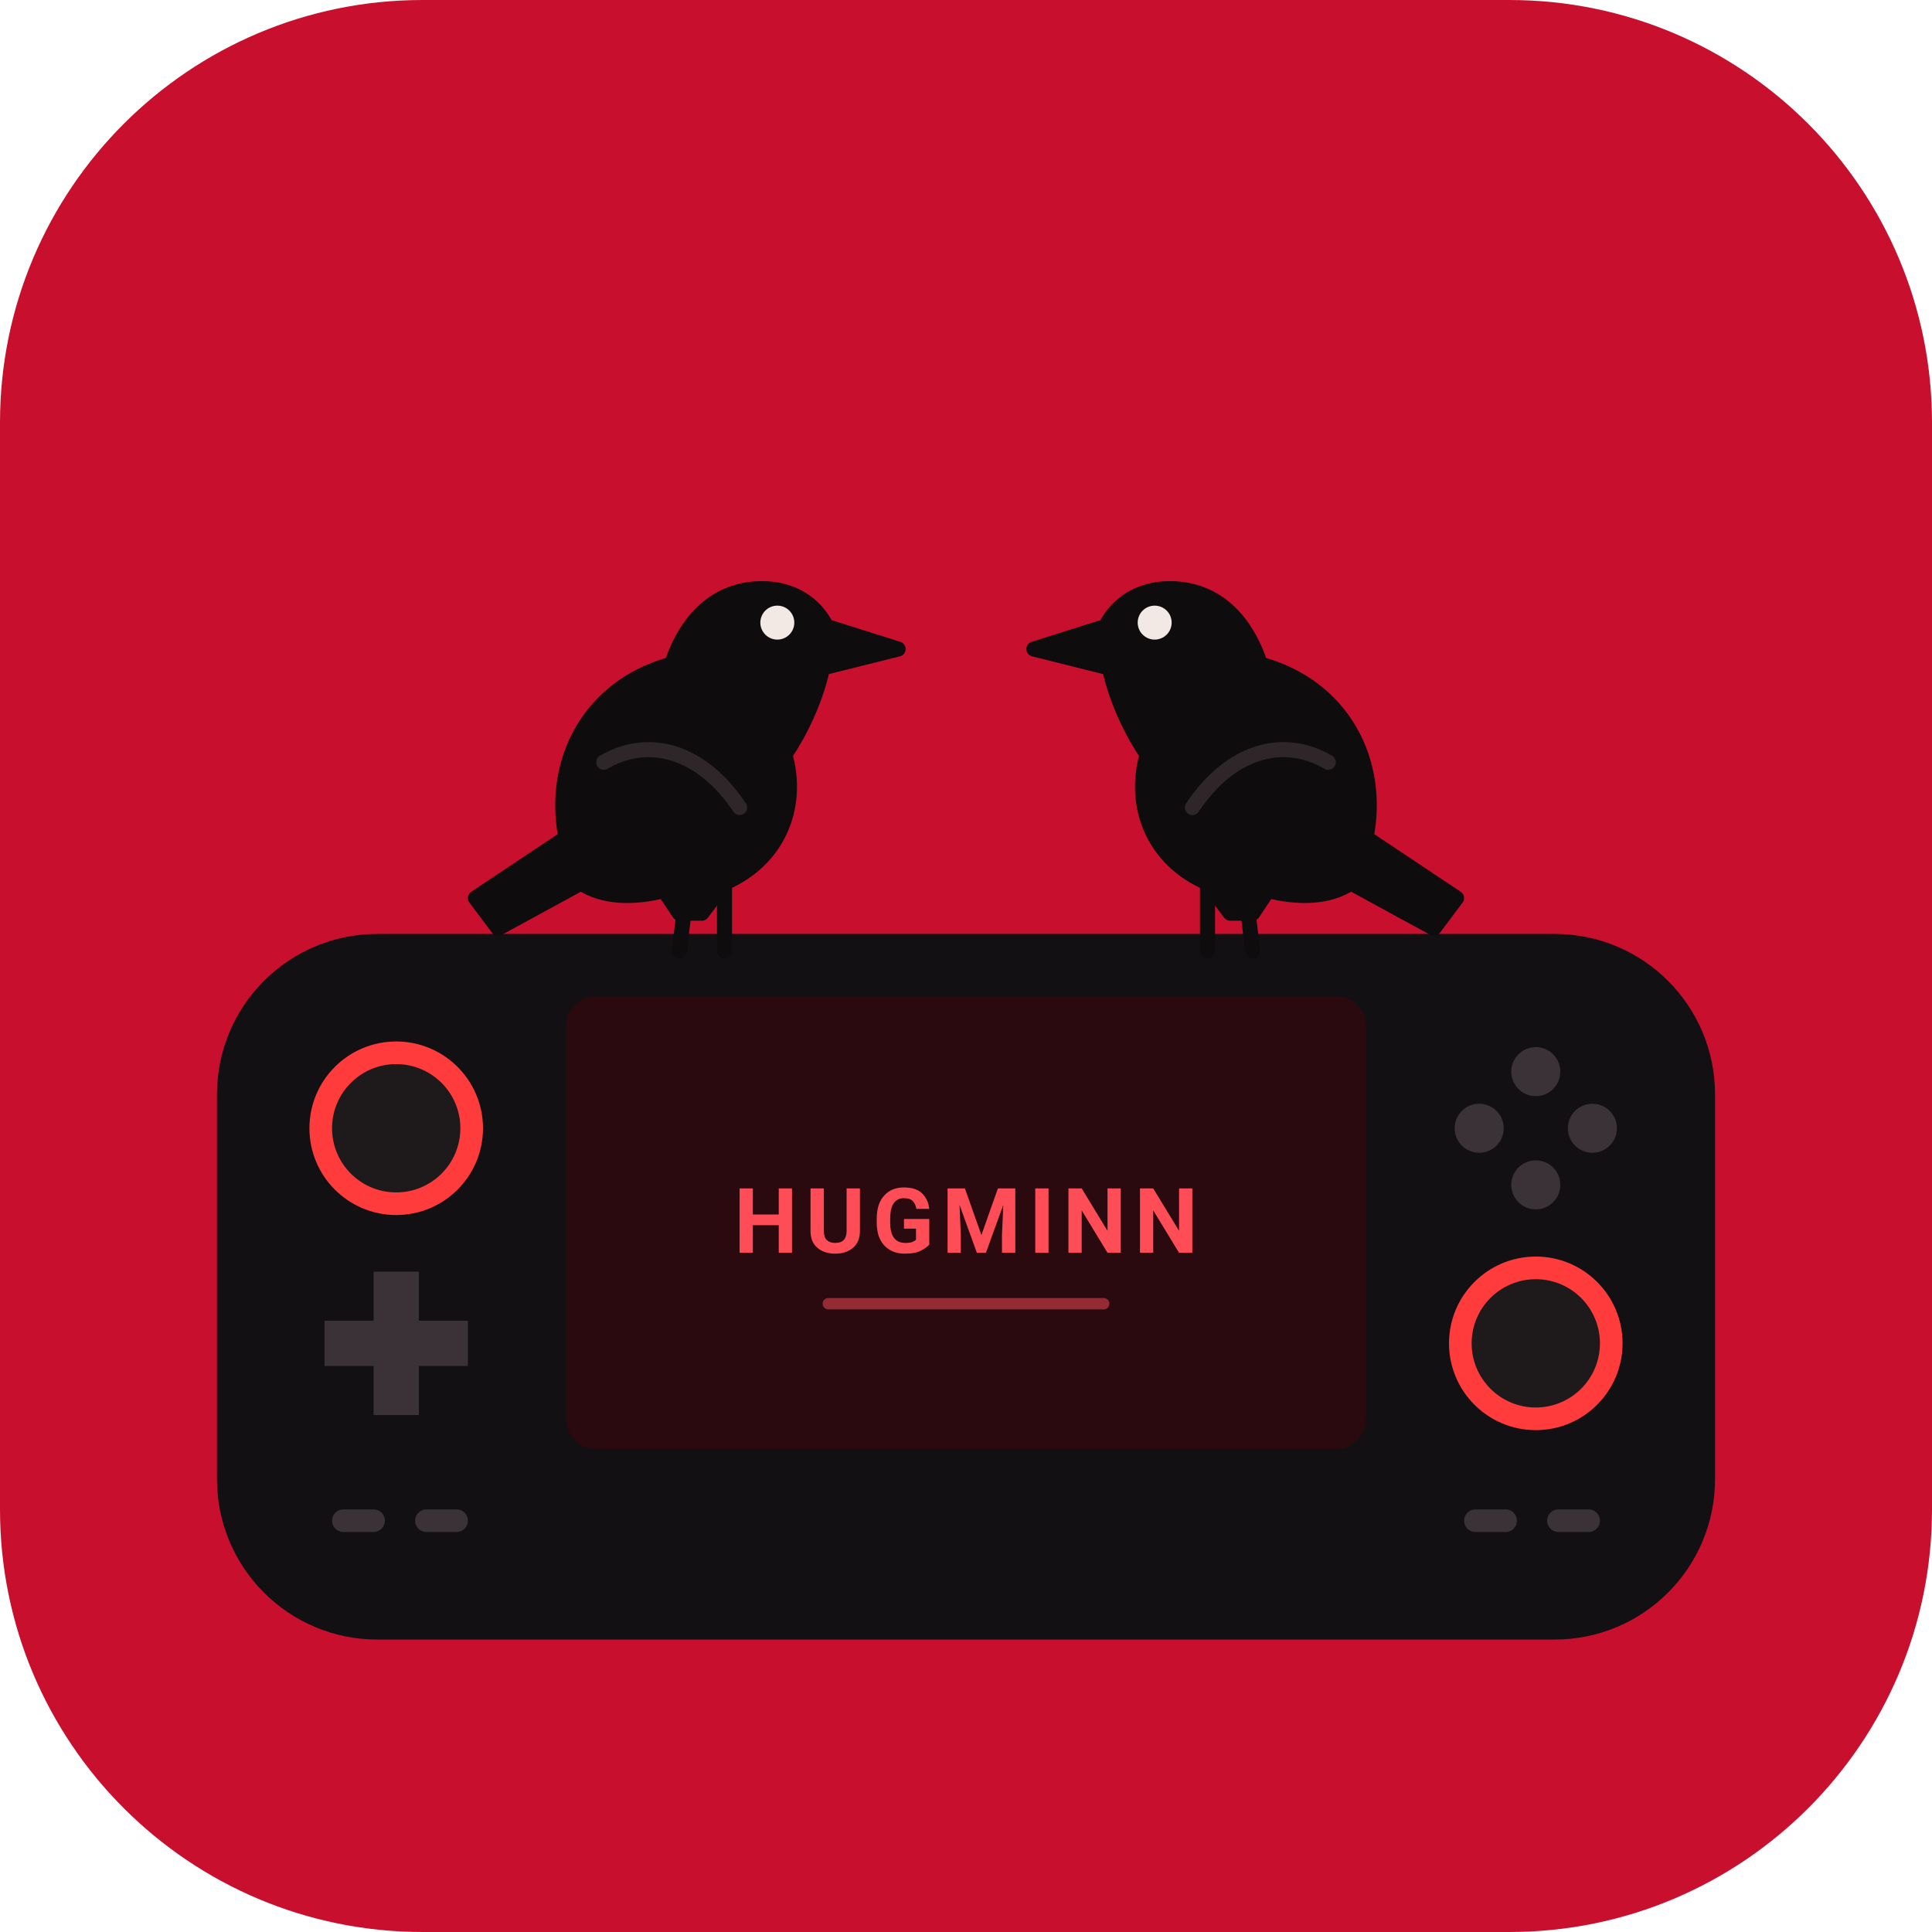
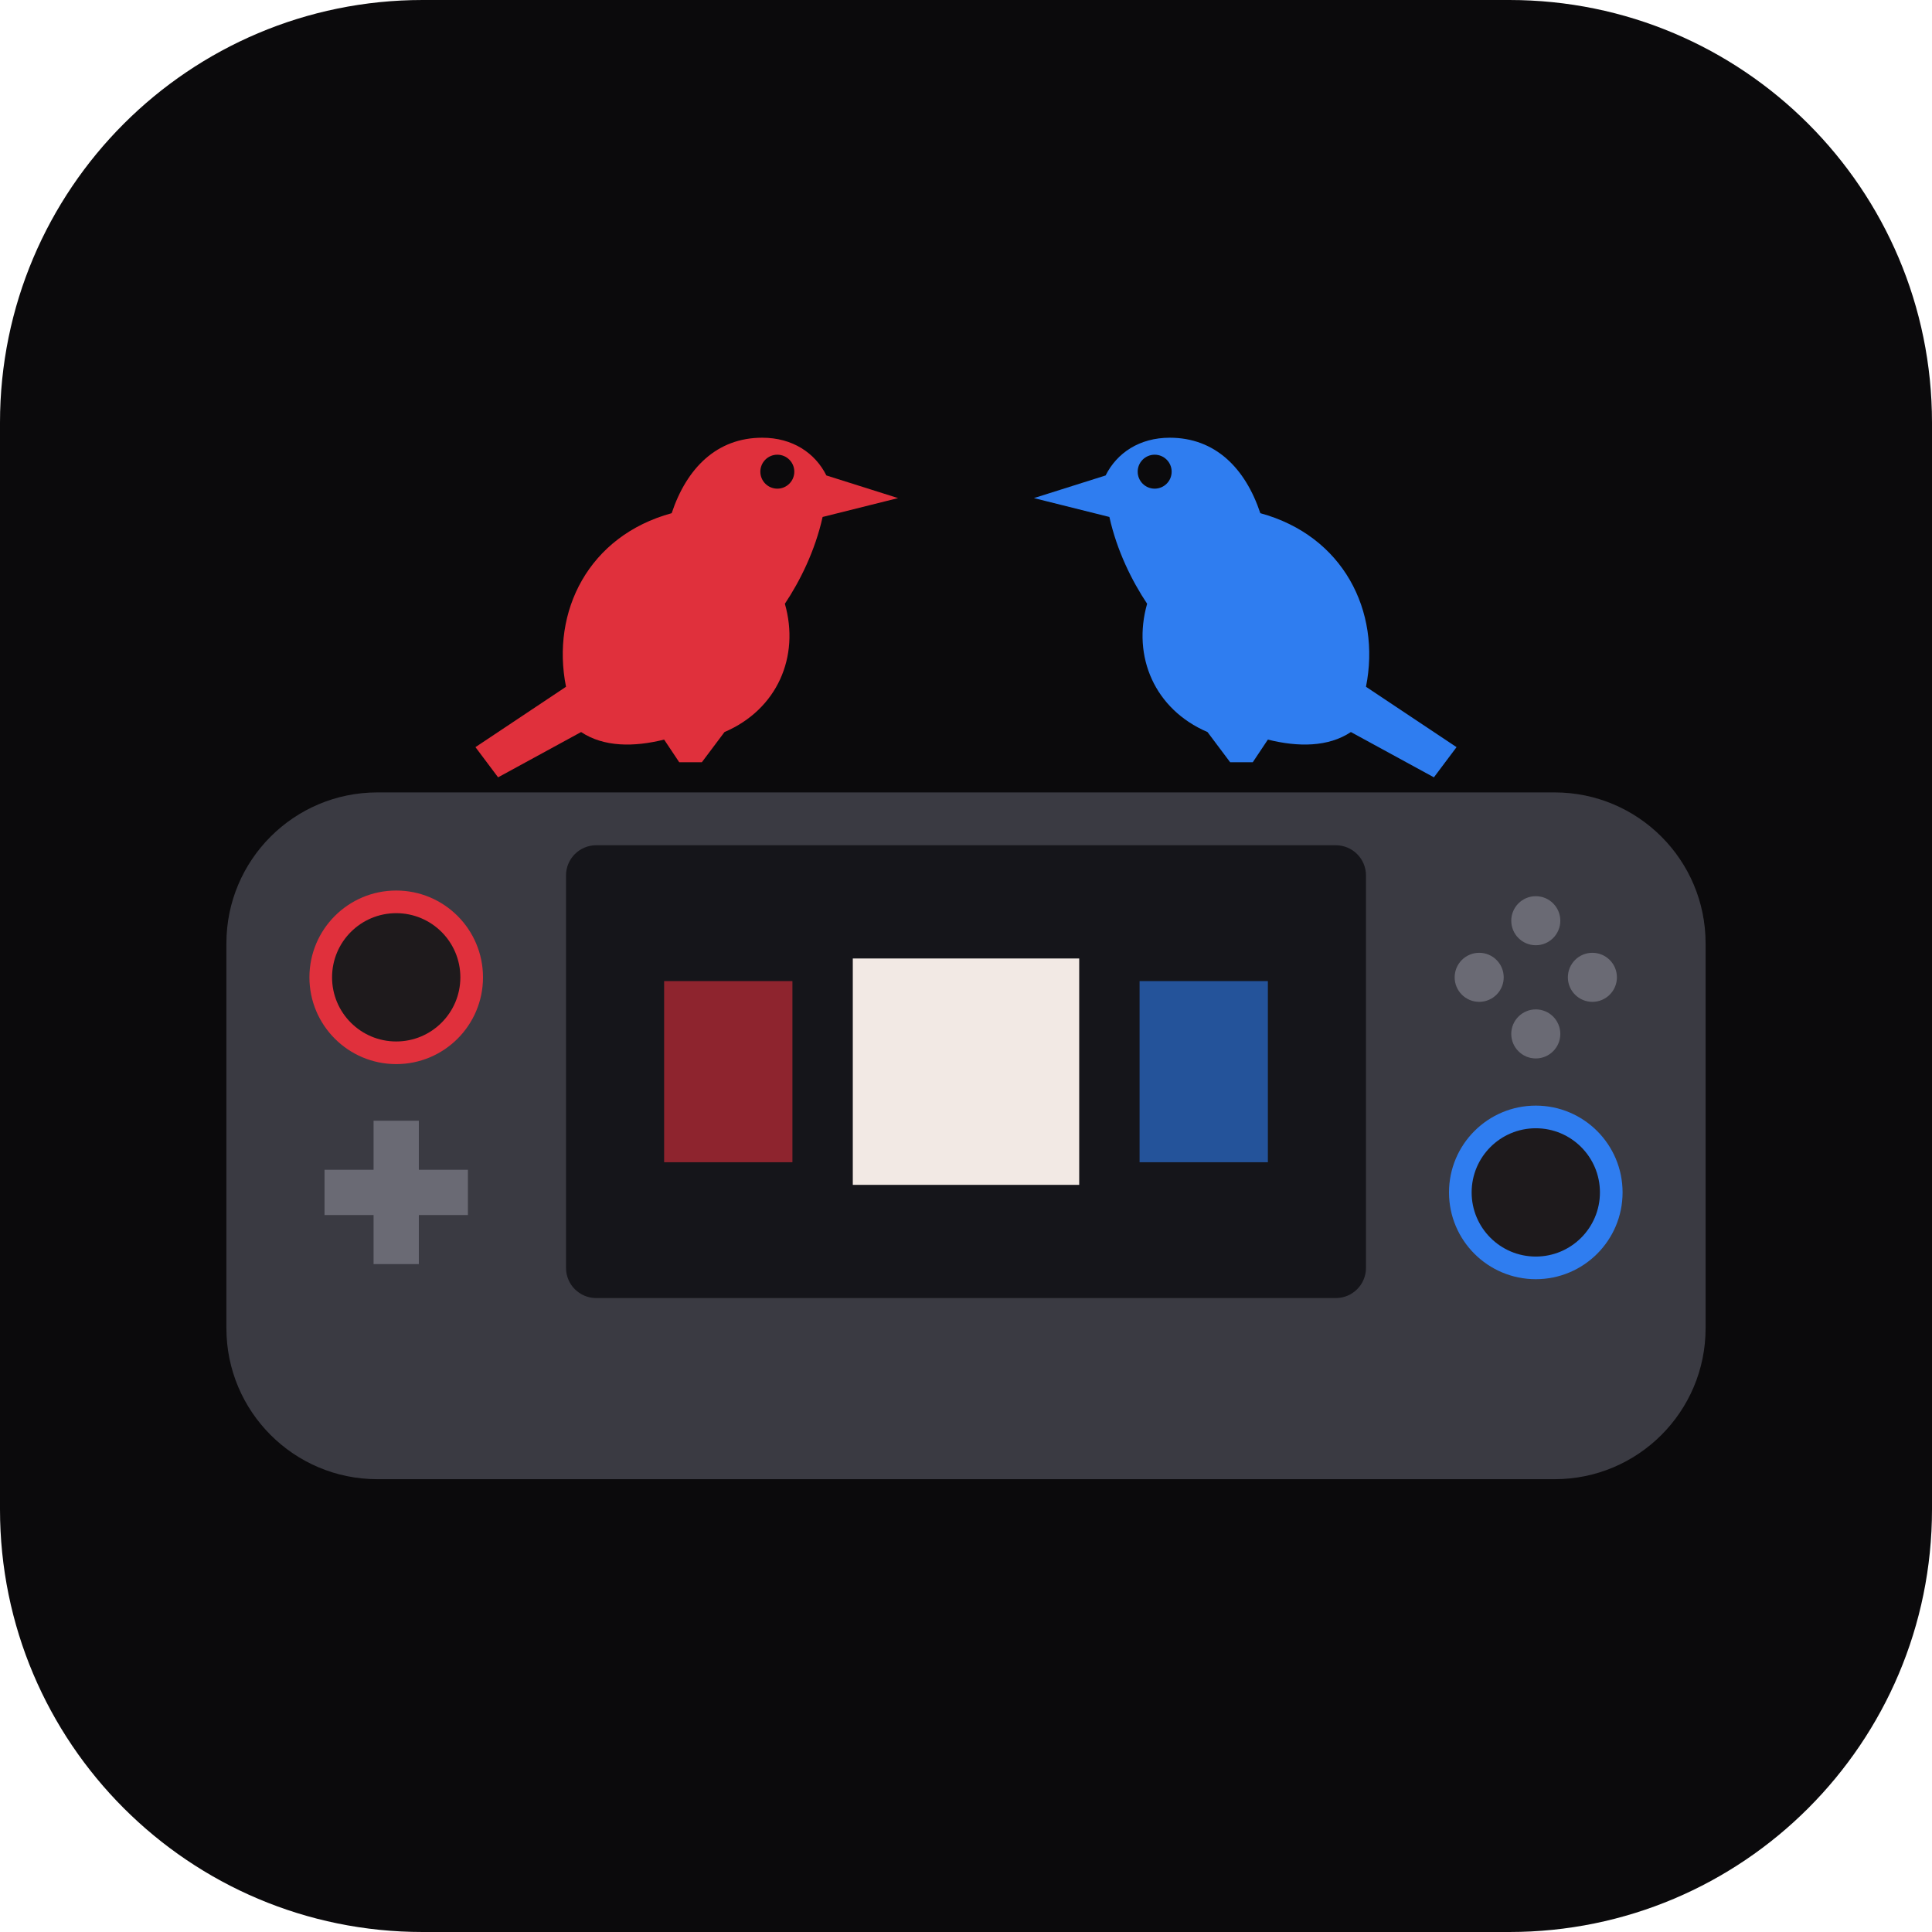
<svg xmlns="http://www.w3.org/2000/svg" width="512" height="512" viewBox="0 0 512 512" role="img" aria-label="Hugminn">
  <clipPath id="r">
    <rect width="512" height="512" rx="112" />
  </clipPath>
  <g clip-path="url(#r)">
-     <rect x="0" y="0" width="512" height="512" fill="#C8102E" />
-     <rect x="60" y="250" width="392" height="182" rx="40" fill="#121012" stroke="#121012" stroke-width="5" />
-     <rect x="150" y="264" width="212" height="120" rx="8" fill="#2A0A0E" />
-     <text x="256" y="332" text-anchor="middle" font-family="Roboto, system-ui, sans-serif" font-weight="700" font-size="24" letter-spacing="2" fill="#FF4D57">HUGMINN</text>
-     <rect x="218" y="344" width="76" height="3" rx="1.5" fill="#FF4D57" fill-opacity="0.5" />
-     <circle cx="105" cy="299" r="20" fill="#1E1A1C" stroke="#FF3B3B" stroke-width="6" />
-     <path transform="translate(105 356)" d="M-6 -19h12v13h13v12h-13v13h-12v-13h-13v-12h13z" fill="#3A3236" />
-     <circle cx="407" cy="284" r="6.5" fill="#3A3236" />
-     <circle cx="407" cy="314" r="6.5" fill="#3A3236" />
-     <circle cx="392" cy="299" r="6.5" fill="#3A3236" />
-     <circle cx="422" cy="299" r="6.5" fill="#3A3236" />
-     <circle cx="407" cy="356" r="20" fill="#1E1A1C" stroke="#FF3B3B" stroke-width="6" />
-     <rect x="88" y="400" width="14" height="6" rx="3" fill="#3A3236" />
-     <rect x="110" y="400" width="14" height="6" rx="3" fill="#3A3236" />
-     <rect x="388" y="400" width="14" height="6" rx="3" fill="#3A3236" />
-     <rect x="410" y="400" width="14" height="6" rx="3" fill="#3A3236" />
-     <g transform="translate(116 142)">
-       <path d="M10 96L34 80C30 60 40 40 62 34C66 22 74 14 86 14C94 14 100 18 103 24L122 30L102 35C100 44 96 52 92 58C96 72 90 86 76 92L70 100L64 100L60 94C52 96 44 96 38 92L16 104Z" fill="#0E0C0D" stroke="#0E0C0D" stroke-width="4" stroke-linejoin="round" />
-       <path d="M44 60C56 53 70 57 80 72" stroke="#2E2629" stroke-width="4" fill="none" stroke-linecap="round" />
-       <path d="M66 94L64 110 M76 92L76 110" stroke="#0E0C0D" stroke-width="4" stroke-linecap="round" />
-       <circle cx="90" cy="23" r="4.5" fill="#F2E9E4" />
-     </g>
-     <g transform="translate(396 142) scale(-1 1)">
-       <path d="M10 96L34 80C30 60 40 40 62 34C66 22 74 14 86 14C94 14 100 18 103 24L122 30L102 35C100 44 96 52 92 58C96 72 90 86 76 92L70 100L64 100L60 94C52 96 44 96 38 92L16 104Z" fill="#0E0C0D" stroke="#0E0C0D" stroke-width="4" stroke-linejoin="round" />
-       <path d="M44 60C56 53 70 57 80 72" stroke="#2E2629" stroke-width="4" fill="none" stroke-linecap="round" />
-       <path d="M66 94L64 110 M76 92L76 110" stroke="#0E0C0D" stroke-width="4" stroke-linecap="round" />
-       <circle cx="90" cy="23" r="4.5" fill="#F2E9E4" />
+     <rect width="512" height="512" fill="#0B0A0C" />
+     <g transform="translate(0,-40)">
+       <path fill="#3A3A42" d="M100,250 H412 A40,40 0 0 1 452,290 V392 A40,40 0 0 1 412,432 H100 A40,40 0 0 1 60,392 V290 A40,40 0 0 1 100,250 Z" />
+       <path fill="#15151A" d="M158,264 H354 A8,8 0 0 1 362,272 V376 A8,8 0 0 1 354,384 H158 A8,8 0 0 1 150,376 V272 A8,8 0 0 1 158,264 Z" />
+       <path fill="#E0303C" fill-opacity="0.6" d="M176,300 h34 v48 h-34 z" />
+       <path fill="#2F7DF0" fill-opacity="0.6" d="M302,300 h34 v48 h-34 z" />
+       <path fill="#F2E9E4" d="M226,294 h60 v60 h-60 z" />
+       <path fill="#E0303C" d="M82,299 a23,23 0 1,0 46,0 a23,23 0 1,0 -46,0 z" />
+       <path fill="#2F7DF0" d="M384,356 a23,23 0 1,0 46,0 a23,23 0 1,0 -46,0 z" />
+       <path fill="#1E1A1C" d="M88,299 a17,17 0 1,0 34,0 a17,17 0 1,0 -34,0 z M390,356 a17,17 0 1,0 34,0 a17,17 0 1,0 -34,0 z" />
+       <path fill="#6A6A74" d="M99,337 h12 v13 h13 v12 h-13 v13 h-12 v-13 h-13 v-12 h13 z M400.5,284 a6.5,6.5 0 1,0 13,0 a6.5,6.5 0 1,0 -13,0 z M400.5,314 a6.5,6.5 0 1,0 13,0 a6.5,6.5 0 1,0 -13,0 z M385.5,299 a6.5,6.5 0 1,0 13,0 a6.5,6.5 0 1,0 -13,0 z M415.5,299 a6.5,6.5 0 1,0 13,0 a6.5,6.5 0 1,0 -13,0 z" />
+       <g transform="translate(116,142)">
+         <path fill="#E0303C" d="M10,96 L34,80 C30,60 40,40 62,34 C66,22 74,14 86,14 C94,14 100,18 103,24 L122,30 L102,35 C100,44 96,52 92,58 C96,72 90,86 76,92 L70,100 L64,100 L60,94 C52,96 44,96 38,92 L16,104 Z" />
+         <path fill="#0B0A0C" d="M85.5,23 a4.5,4.5 0 1,0 9,0 a4.5,4.5 0 1,0 -9,0 z" />
+       </g>
+       <g transform="translate(396,142) scale(-1,1)">
+         <path fill="#2F7DF0" d="M10,96 L34,80 C30,60 40,40 62,34 C66,22 74,14 86,14 C94,14 100,18 103,24 L122,30 L102,35 C100,44 96,52 92,58 C96,72 90,86 76,92 L70,100 L64,100 L60,94 C52,96 44,96 38,92 L16,104 Z" />
+         <path fill="#0B0A0C" d="M85.5,23 a4.5,4.5 0 1,0 9,0 a4.5,4.5 0 1,0 -9,0 z" />
+       </g>
    </g>
  </g>
</svg>
